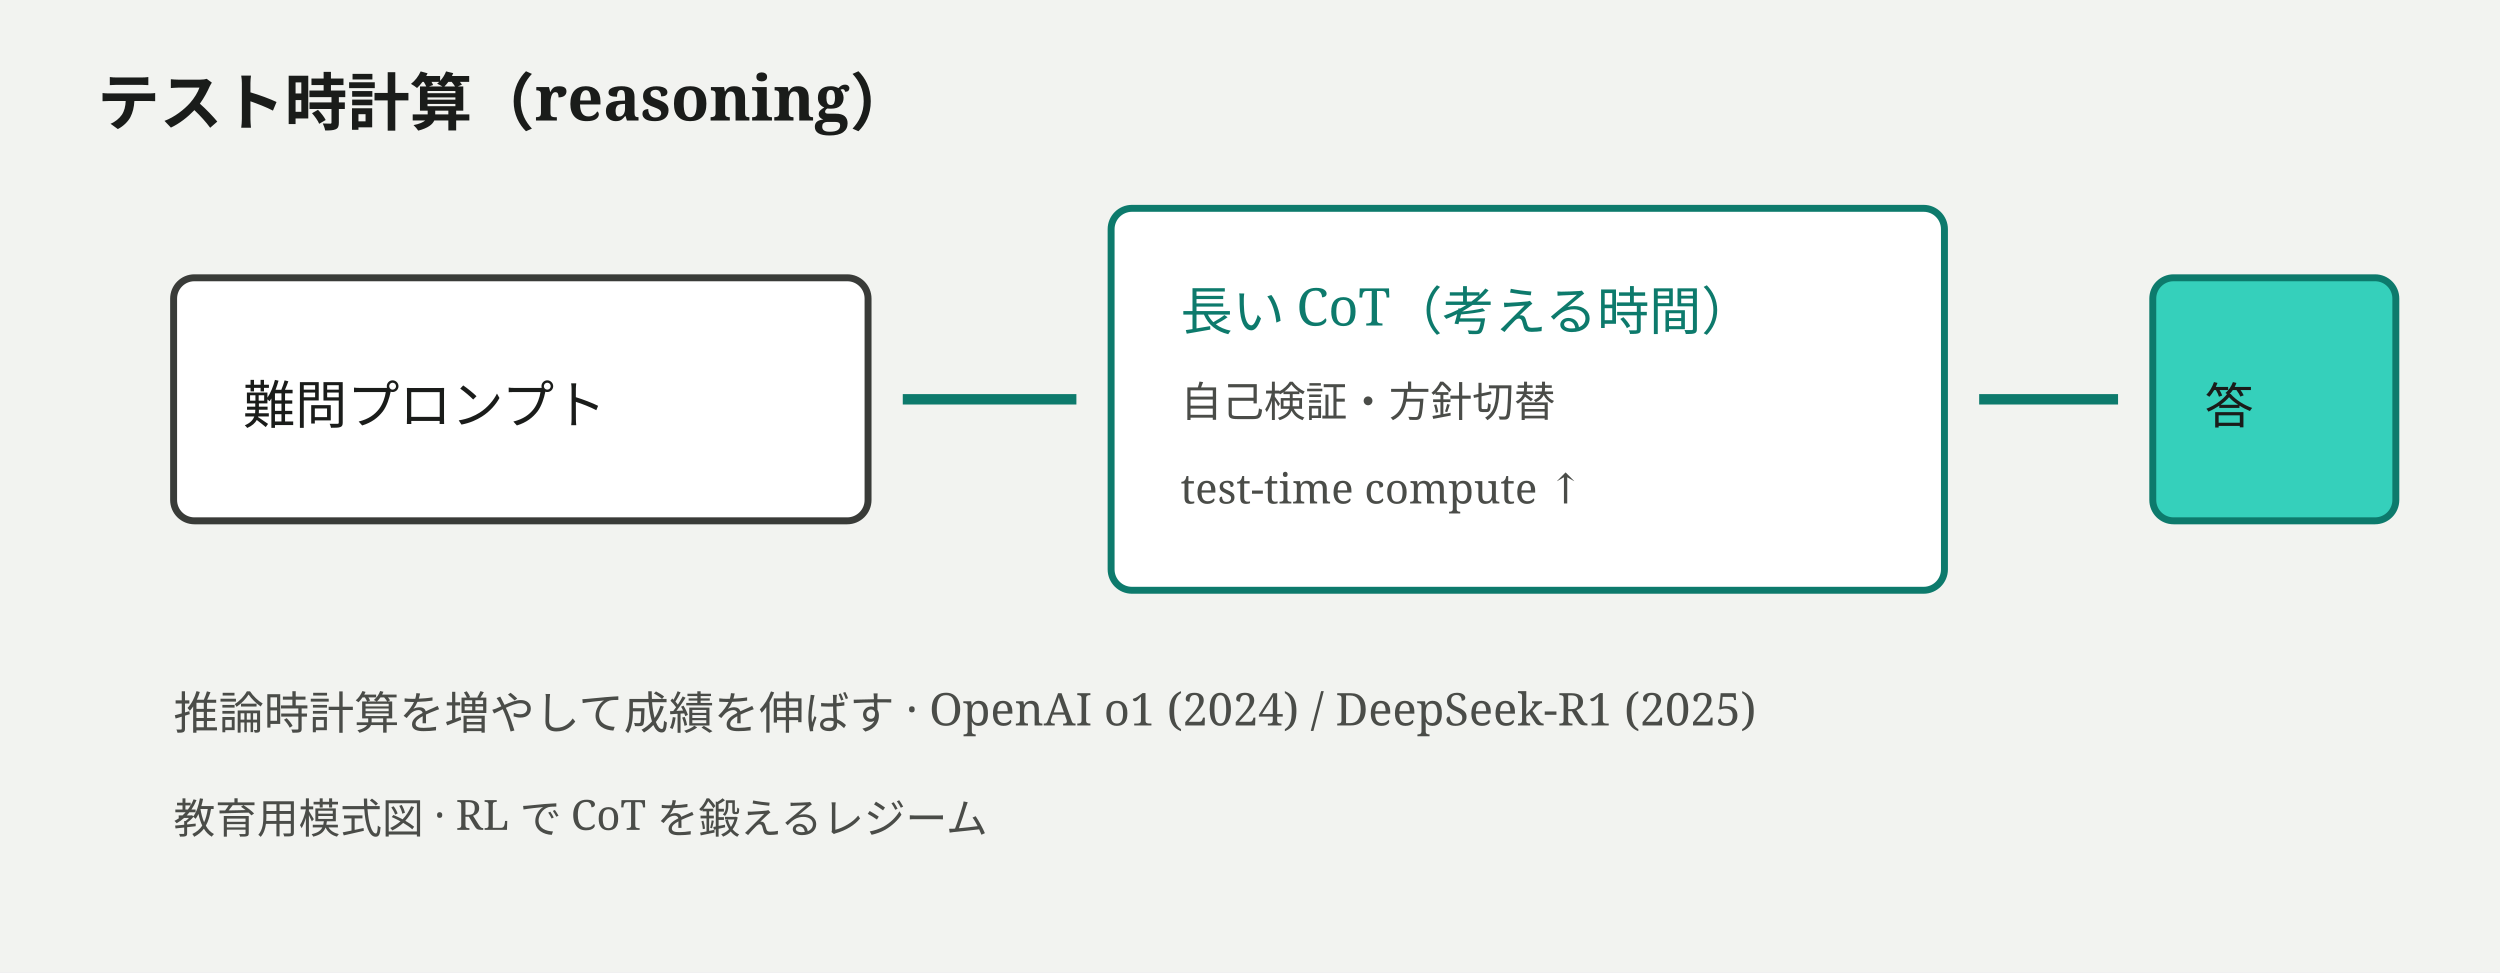
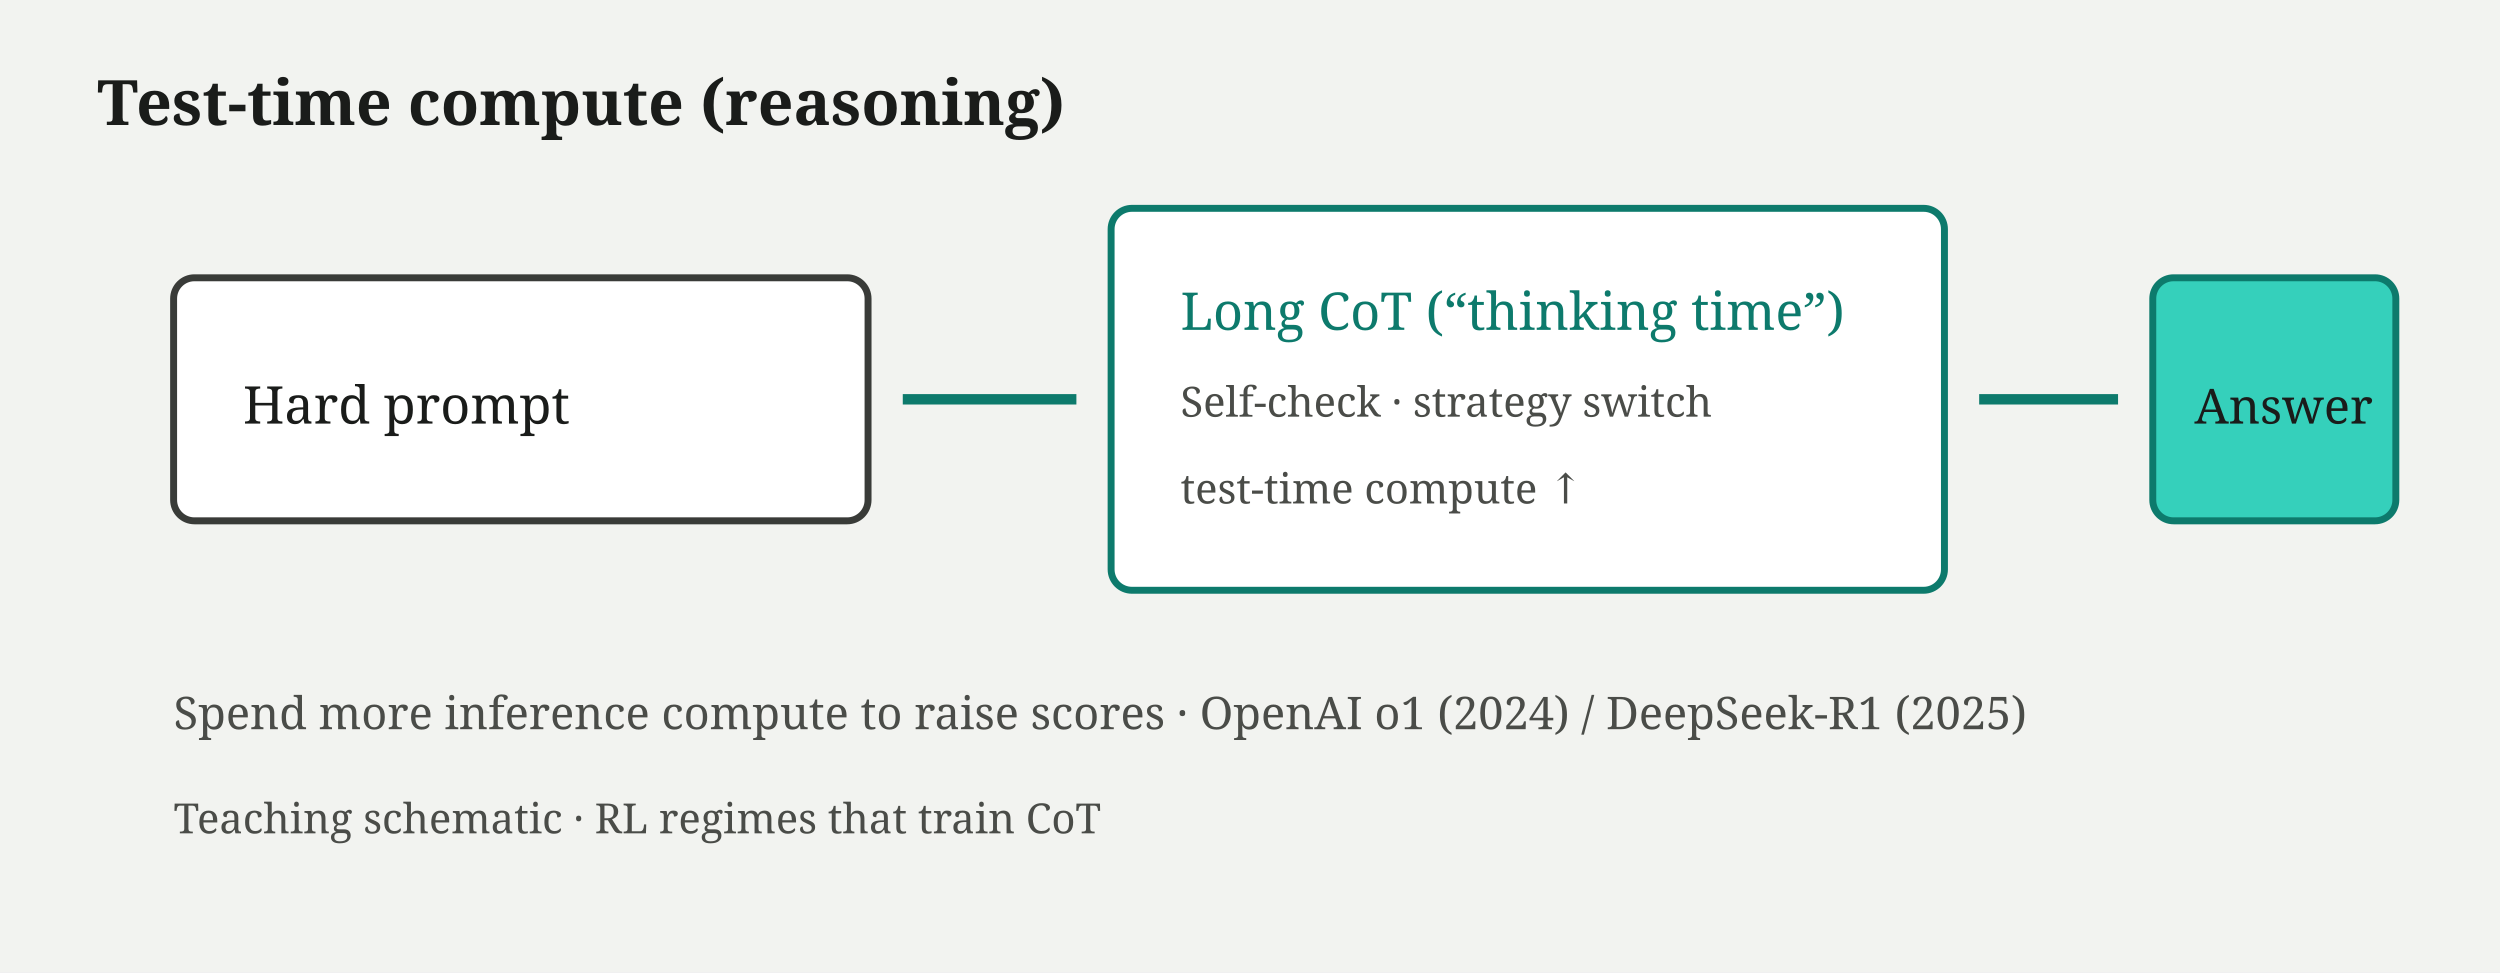
- <svg xmlns="http://www.w3.org/2000/svg" width="720" height="280" viewBox="0 0 720 280" role="img" aria-label="テスト時計算（reasoning）">
+ <svg xmlns="http://www.w3.org/2000/svg" width="720" height="280" viewBox="0 0 720 280" role="img" aria-label="Test-time compute (reasoning)">
  <rect width="720" height="280" fill="#f2f3f0" />
-   <text x="28" y="36" fill="#1a1c1a" font-family="Georgia, serif" font-size="18" font-weight="600">テスト時計算（reasoning）</text>
+   <text x="28" y="36" fill="#1a1c1a" font-family="Georgia, serif" font-size="18" font-weight="600">Test-time compute (reasoning)</text>
  <rect x="50" y="80" width="200" height="70" rx="6" fill="#fff" stroke="#393b38" stroke-width="2" />
-   <text x="70" y="122" fill="#1a1c1a" font-family="Georgia, serif" font-size="15">難問プロンプト</text>
+   <text x="70" y="122" fill="#1a1c1a" font-family="Georgia, serif" font-size="15">Hard prompt</text>
  <path d="M260 115 H310" stroke="#0d7a6c" stroke-width="3" />
  <rect x="320" y="60" width="240" height="110" rx="6" fill="#fff" stroke="#0d7a6c" stroke-width="2" />
-   <text x="340" y="95" fill="#0d7a6c" font-family="Georgia, serif" font-size="15">長い CoT（考える時間）</text>
-   <text x="340" y="120" fill="#4a4c48" font-family="Georgia, serif" font-size="12">自己検証・方針切替</text>
+   <text x="340" y="95" fill="#0d7a6c" font-family="Georgia, serif" font-size="15">Long CoT (“thinking time”)</text>
+   <text x="340" y="120" fill="#4a4c48" font-family="Georgia, serif" font-size="12">Self-check · strategy switch</text>
  <text x="340" y="145" fill="#4a4c48" font-family="Georgia, serif" font-size="12">test-time compute ↑</text>
  <path d="M570 115 H610" stroke="#0d7a6c" stroke-width="3" />
  <rect x="620" y="80" width="70" height="70" rx="6" fill="#35d0bb" stroke="#0d7a6c" stroke-width="2" />
-   <text x="635" y="122" fill="#1a1c1a" font-family="Georgia, serif" font-size="14">答</text>
-   <text x="50" y="210" fill="#4a4c48" font-family="Georgia, serif" font-size="13">推論時計算を増やして成績を伸ばす · OpenAI o1 (2024) / DeepSeek-R1 (2025)</text>
-   <text x="50" y="240" fill="#4a4c48" font-family="Georgia, serif" font-size="12">教育用模式図 · RL で CoT を鍛えるレジーム</text>
+   <text x="632" y="122" fill="#1a1c1a" font-family="Georgia, serif" font-size="14">Answer</text>
+   <text x="50" y="210" fill="#4a4c48" font-family="Georgia, serif" font-size="13">Spend more inference compute to raise scores · OpenAI o1 (2024) / DeepSeek-R1 (2025)</text>
+   <text x="50" y="240" fill="#4a4c48" font-family="Georgia, serif" font-size="12">Teaching schematic · RL regimes that train CoT</text>
</svg>
